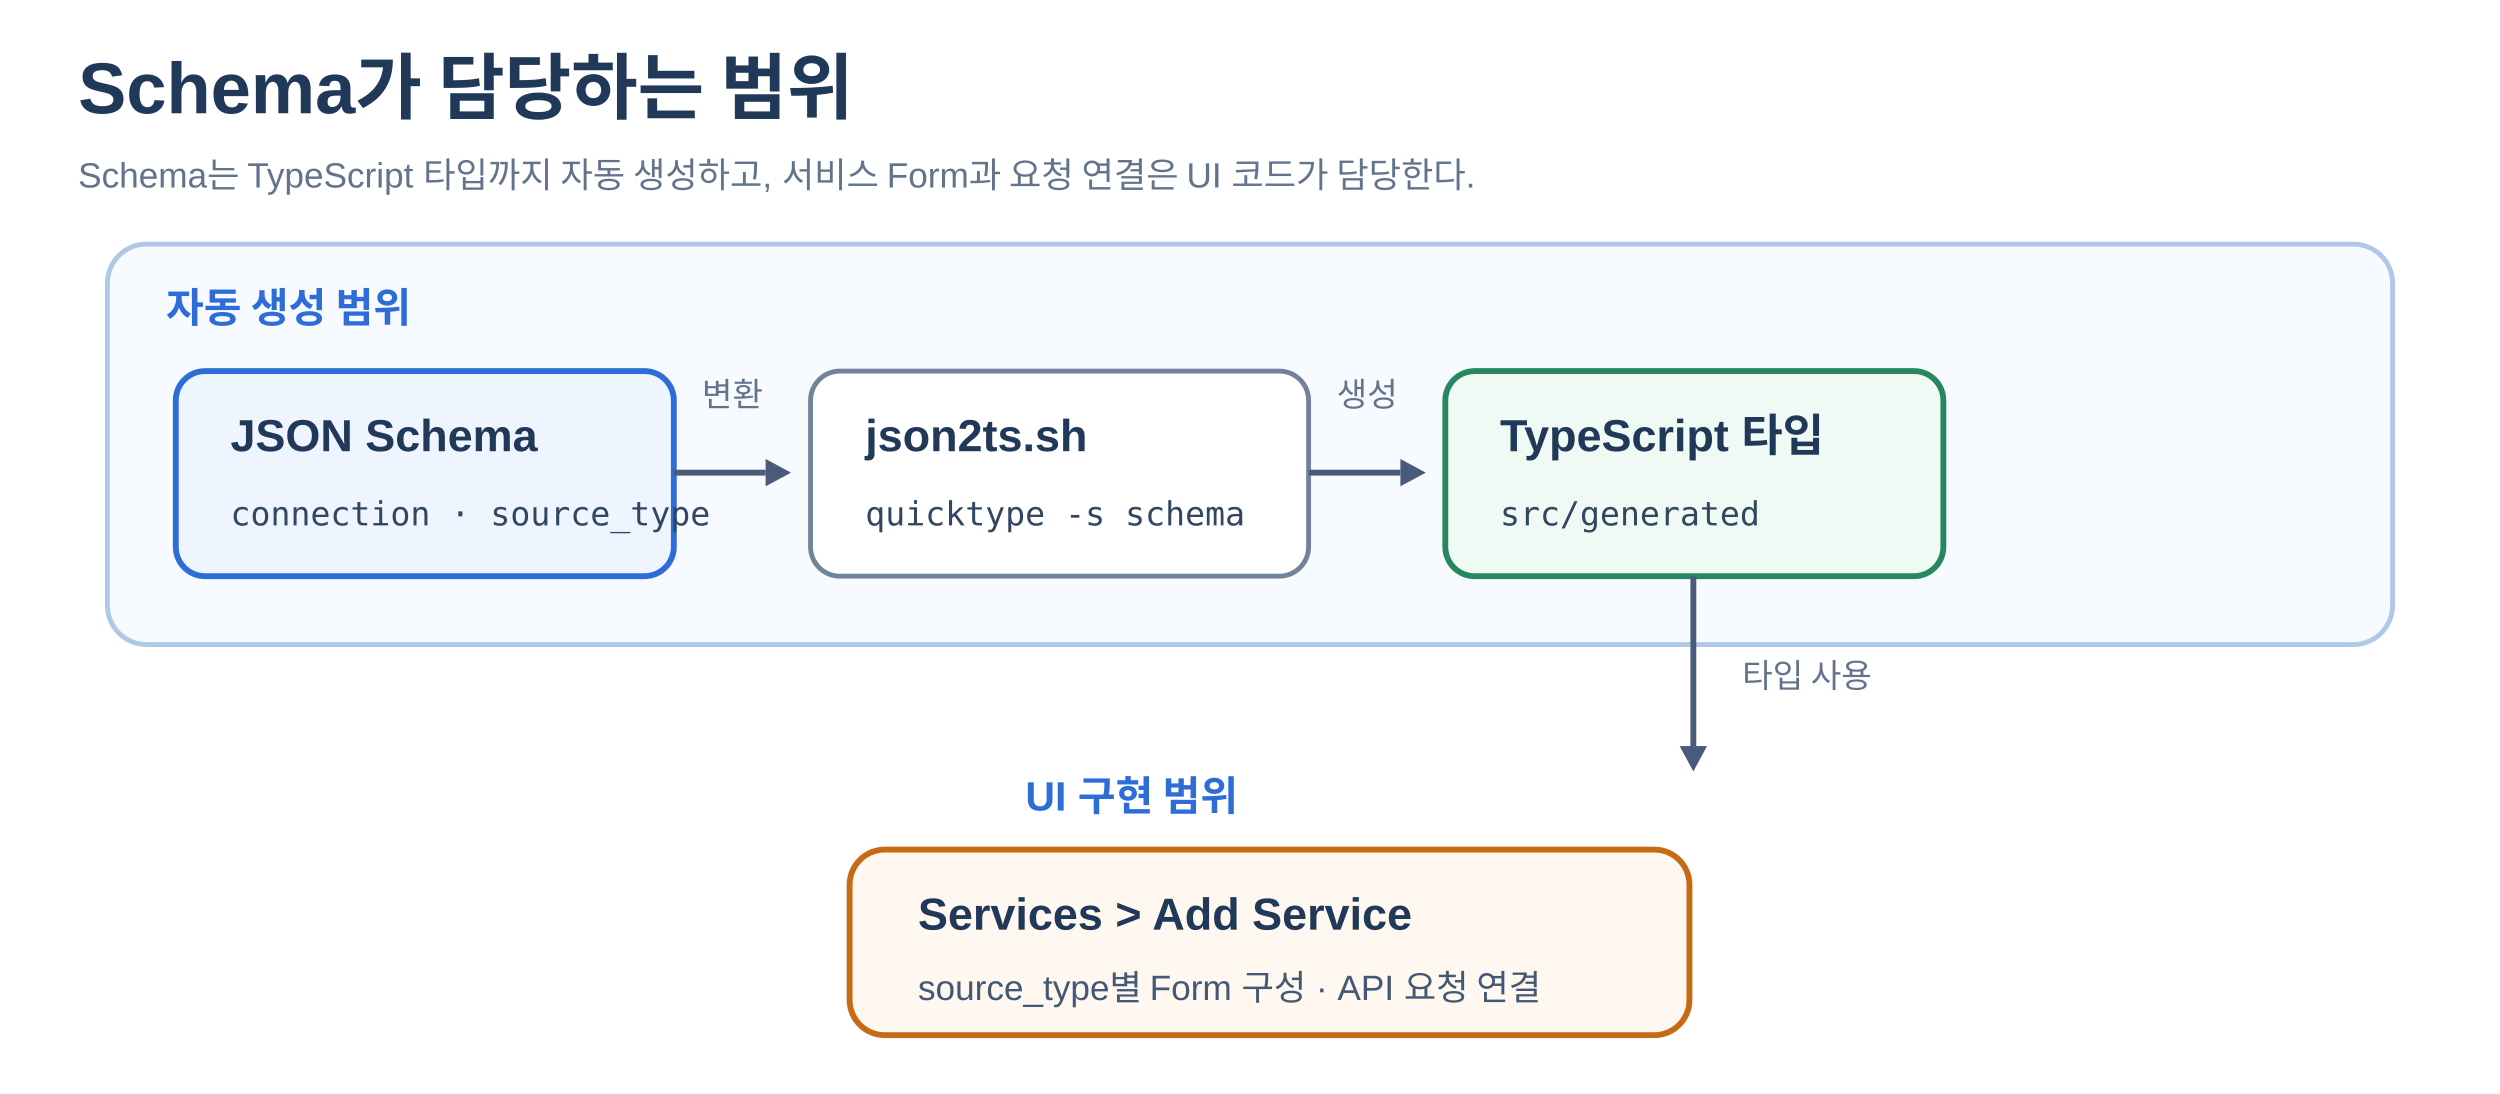
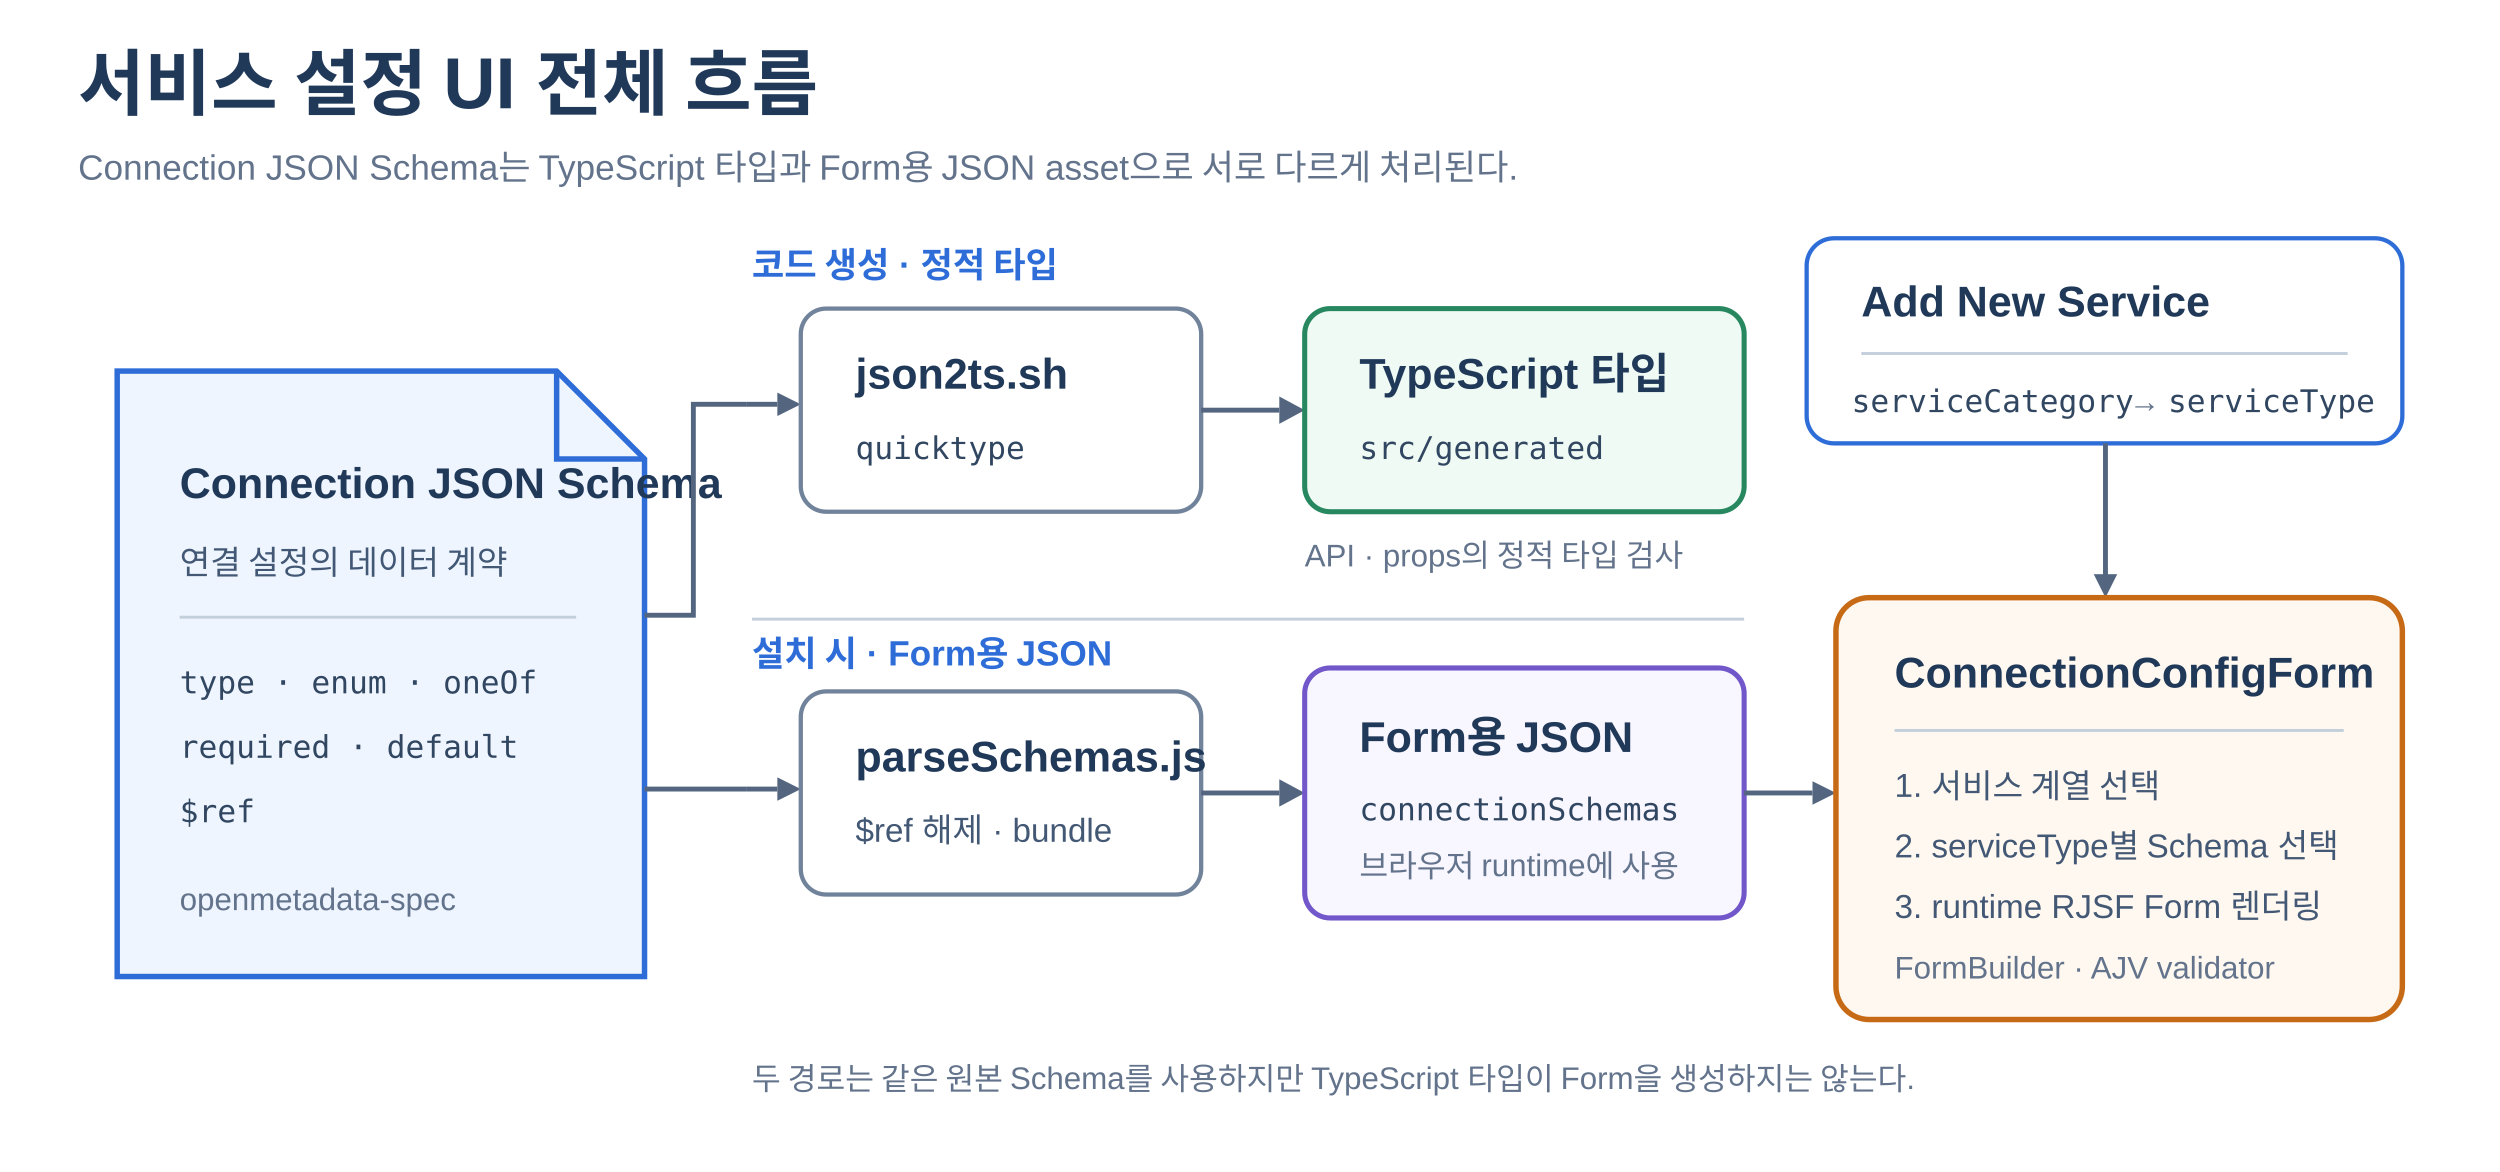
- <svg xmlns="http://www.w3.org/2000/svg" width="1280" height="560" viewBox="0 0 1280 560" role="img" aria-labelledby="title desc">
+ <svg xmlns="http://www.w3.org/2000/svg" width="1280" height="600" viewBox="0 0 1280 600" role="img" aria-labelledby="title desc">
+   <defs>
+     <marker id="arrow" markerWidth="8" markerHeight="8" refX="7" refY="4" orient="auto" markerUnits="strokeWidth">
+       <path d="M0 0 L8 4 L0 8 Z" fill="#53657F" />
+     </marker>
+   </defs>
  <style>
-     .title{font-family:'Apple SD Gothic Neo','Helvetica Neue',Arial,sans-serif;font-size:37px;font-weight:700;fill:#213959}.subtitle{font-family:'Apple SD Gothic Neo','Helvetica Neue',Arial,sans-serif;font-size:18px;font-weight:500;fill:#62738B}.group{font-family:'Apple SD Gothic Neo','Helvetica Neue',Arial,sans-serif;font-size:21px;font-weight:700;fill:#2E6DD8}.cardTitle{font-family:'Apple SD Gothic Neo','Helvetica Neue',Arial,sans-serif;font-size:23px;font-weight:700;fill:#213959}.body{font-family:'Apple SD Gothic Neo','Helvetica Neue',Arial,sans-serif;font-size:18px;font-weight:500;fill:#435875}.note{font-family:'Apple SD Gothic Neo','Helvetica Neue',Arial,sans-serif;font-size:17px;font-weight:500;fill:#62738B}.mono{font-family:Menlo,Consolas,monospace;font-size:17px;font-weight:500;fill:#314660}.line{stroke:#485B78;stroke-width:3;fill:none}.groupBox{fill:#F7FAFF;stroke:#AFC8E8;stroke-width:2.5}.schema{fill:#EEF5FF;stroke:#2E6DD8;stroke-width:3}.generator{fill:#FFFFFF;stroke:#71839B;stroke-width:2.5}.types{fill:#EFFAF4;stroke:#27875F;stroke-width:3}.form{fill:#FFF8F0;stroke:#C66A16;stroke-width:3}
+     .title{font-family:'Apple SD Gothic Neo','Helvetica Neue',Arial,sans-serif;font-size:37px;font-weight:700;fill:#213959}.subtitle{font-family:'Apple SD Gothic Neo','Helvetica Neue',Arial,sans-serif;font-size:18px;font-weight:500;fill:#62738B}.section{font-family:'Apple SD Gothic Neo','Helvetica Neue',Arial,sans-serif;font-size:18px;font-weight:700;fill:#2E6DD8}.cardTitle{font-family:'Apple SD Gothic Neo','Helvetica Neue',Arial,sans-serif;font-size:22px;font-weight:700;fill:#213959}.body{font-family:'Apple SD Gothic Neo','Helvetica Neue',Arial,sans-serif;font-size:17px;font-weight:500;fill:#435875}.note{font-family:'Apple SD Gothic Neo','Helvetica Neue',Arial,sans-serif;font-size:16px;font-weight:500;fill:#62738B}.mono{font-family:Menlo,Consolas,monospace;font-size:16px;font-weight:500;fill:#314660}.line{stroke:#53657F;stroke-width:2.5;fill:none}.branch{stroke:#53657F;stroke-width:2.5;fill:none}.rule{stroke:#C4CFDC;stroke-width:1.5}.schema{fill:#EEF5FF;stroke:#2E6DD8;stroke-width:2.8}.script{fill:#FFFFFF;stroke:#71839B;stroke-width:2.2}.type{fill:#EFFAF4;stroke:#27875F;stroke-width:2.6}.runtime{fill:#F8F6FF;stroke:#7157C9;stroke-width:2.6}.ui{fill:#FFF8F0;stroke:#C66A16;stroke-width:2.8}.choice{fill:#FFFFFF;stroke:#2E6DD8;stroke-width:2.2}
  </style>
-   <rect width="1280" height="560" fill="#FFFFFF" />
-   <text class="title" x="40" y="58">Schema가 담당하는 범위</text>
-   <text class="subtitle" x="40" y="96">Schema는 TypeScript 타입까지 자동 생성하고, 서비스 Form과 요청 연결은 UI 코드가 담당한다.</text>
-   <rect class="groupBox" x="55" y="125" width="1170" height="205" rx="20" />
-   <text class="group" x="85" y="165">자동 생성 범위</text>
-   <rect class="schema" x="90" y="190" width="255" height="105" rx="15" />
-   <text class="cardTitle" x="118" y="231">JSON Schema</text>
-   <text class="mono" x="118" y="269">connection · source_type</text>
-   <path class="line" d="M345 242 H392" />
-   <polygon points="405,242 392,235 392,249" fill="#485B78" />
-   <text class="note" x="375" y="208" text-anchor="middle">변환</text>
-   <rect class="generator" x="415" y="190" width="255" height="105" rx="15" />
-   <text class="cardTitle" x="443" y="231">json2ts.sh</text>
-   <text class="mono" x="443" y="269">quicktype -s schema</text>
-   <path class="line" d="M670 242 H717" />
-   <polygon points="730,242 717,235 717,249" fill="#485B78" />
-   <text class="note" x="700" y="208" text-anchor="middle">생성</text>
-   <rect class="types" x="740" y="190" width="255" height="105" rx="15" />
-   <text class="cardTitle" x="768" y="231">TypeScript 타입</text>
-   <text class="mono" x="768" y="269">src/generated</text>
-   <path class="line" d="M867 295 V382" />
-   <polygon points="867,395 860,382 874,382" fill="#485B78" />
-   <text class="note" x="892" y="352">타입 사용</text>
-   <text class="group" x="525" y="415" fill="#C66A16">UI 구현 범위</text>
-   <rect class="form" x="435" y="435" width="430" height="95" rx="18" />
-   <text class="cardTitle" x="470" y="476">Services &gt; Add Service</text>
-   <text class="body" x="470" y="512">source_type별 Form 구성 · API 요청 연결</text>
+   <rect width="1280" height="600" fill="#FFFFFF" />
+   <text class="title" x="40" y="56">서비스 설정 UI 전체 흐름</text>
+   <text class="subtitle" x="40" y="92">Connection JSON Schema는 TypeScript 타입과 Form용 JSON asset으로 서로 다르게 처리된다.</text>
+   <rect class="choice" x="925" y="122" width="305" height="105" rx="14" />
+   <text class="cardTitle" x="953" y="162">Add New Service</text>
+   <path class="rule" d="M953 181 H1202" />
+   <text class="mono" x="948" y="211">serviceCategory</text>
+   <text class="note" x="1090" y="211">→</text>
+   <text class="mono" x="1110" y="211">serviceType</text>
+   <path class="schema" d="M60 190 H285 L330 235 V500 H60 Z" />
+   <path d="M285 190 V235 H330" fill="none" stroke="#2E6DD8" stroke-width="2.8" />
+   <text class="cardTitle" x="92" y="255">Connection JSON Schema</text>
+   <text class="body" x="92" y="294">연결 설정의 데이터 계약</text>
+   <path class="rule" d="M92 316 H295" />
+   <text class="mono" x="92" y="355">type · enum · oneOf</text>
+   <text class="mono" x="92" y="388">required · default</text>
+   <text class="mono" x="92" y="421">$ref</text>
+   <text class="note" x="92" y="466">openmetadata-spec</text>
+   <text class="section" x="385" y="142">코드 생성 · 정적 타입</text>
+   <path class="branch" d="M330 315 H355 V207 H382" />
+   <path class="line" d="M382 207 H398" />
+   <polygon points="410,207 398,201 398,213" fill="#53657F" />
+   <rect class="script" x="410" y="158" width="205" height="104" rx="13" />
+   <text class="cardTitle" x="438" y="199">json2ts.sh</text>
+   <text class="mono" x="438" y="235">quicktype</text>
+   <path class="line" d="M615 210 H655" />
+   <polygon points="668,210 655,203 655,217" fill="#53657F" />
+   <rect class="type" x="668" y="158" width="225" height="104" rx="13" />
+   <text class="cardTitle" x="696" y="199">TypeScript 타입</text>
+   <text class="mono" x="696" y="235">src/generated</text>
+   <text class="note" x="668" y="290">API · props의 정적 타입 검사</text>
+   <text class="section" x="385" y="341">설치 시 · Form용 JSON</text>
+   <path class="branch" d="M330 404 H382" />
+   <path class="line" d="M382 404 H398" />
+   <polygon points="410,404 398,398 398,410" fill="#53657F" />
+   <rect class="script" x="410" y="354" width="205" height="104" rx="13" />
+   <text class="cardTitle" x="438" y="395">parseSchemas.js</text>
+   <text class="body" x="438" y="431">$ref 해제 · bundle</text>
+   <path class="line" d="M615 406 H655" />
+   <polygon points="668,406 655,399 655,413" fill="#53657F" />
+   <rect class="runtime" x="668" y="342" width="225" height="128" rx="13" />
+   <text class="cardTitle" x="696" y="385">Form용 JSON</text>
+   <text class="mono" x="696" y="420">connectionSchemas</text>
+   <text class="note" x="696" y="449">브라우저 runtime에 사용</text>
+   <path class="line" d="M893 406 H928" />
+   <path class="line" d="M1078 227 V296" />
+   <polygon points="940,406 928,400 928,412" fill="#53657F" />
+   <polygon points="1078,306 1072,294 1084,294" fill="#53657F" />
+   <rect class="ui" x="940" y="306" width="290" height="216" rx="17" />
+   <text class="cardTitle" x="970" y="352">ConnectionConfigForm</text>
+   <path class="rule" d="M970 374 H1200" />
+   <text class="body" x="970" y="408">1. 서비스 계열 선택</text>
+   <text class="body" x="970" y="439">2. serviceType별 Schema 선택</text>
+   <text class="body" x="970" y="470">3. runtime RJSF Form 렌더링</text>
+   <text class="note" x="970" y="501">FormBuilder · AJV validator</text>
+   <path class="rule" d="M385 317 H893" />
+   <text class="note" x="385" y="558">두 경로는 같은 원본 Schema를 사용하지만 TypeScript 타입이 Form을 생성하지는 않는다.</text>
</svg>
